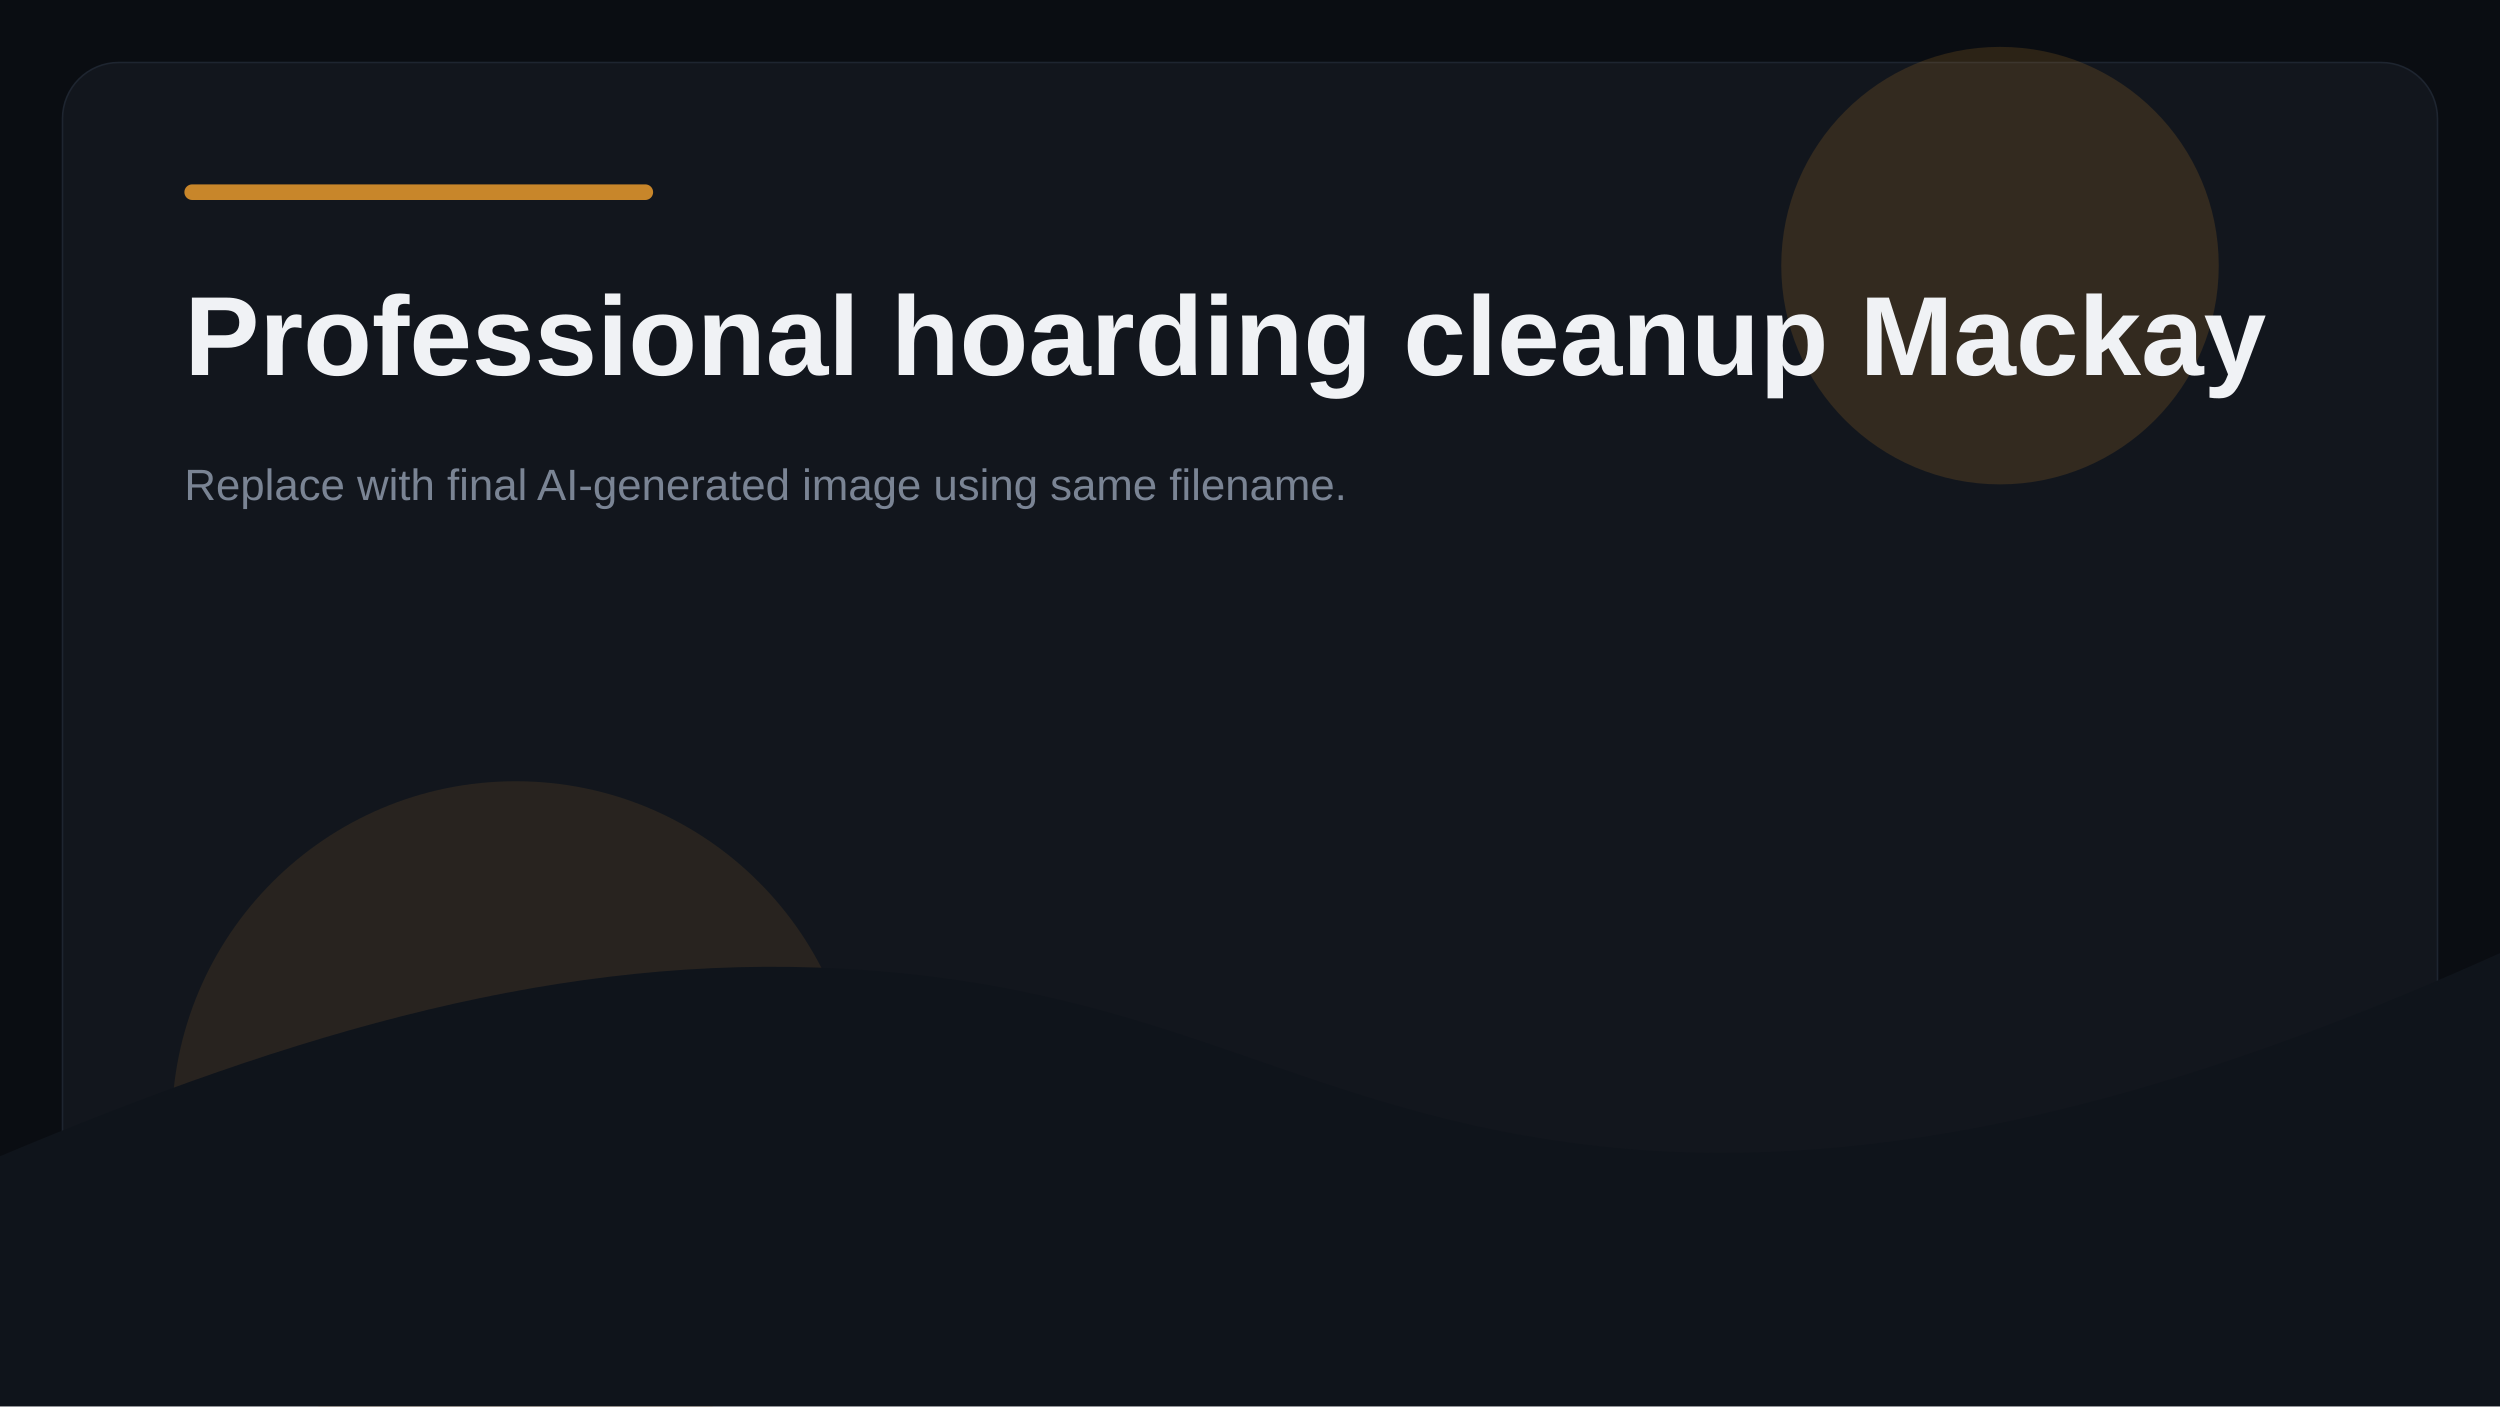
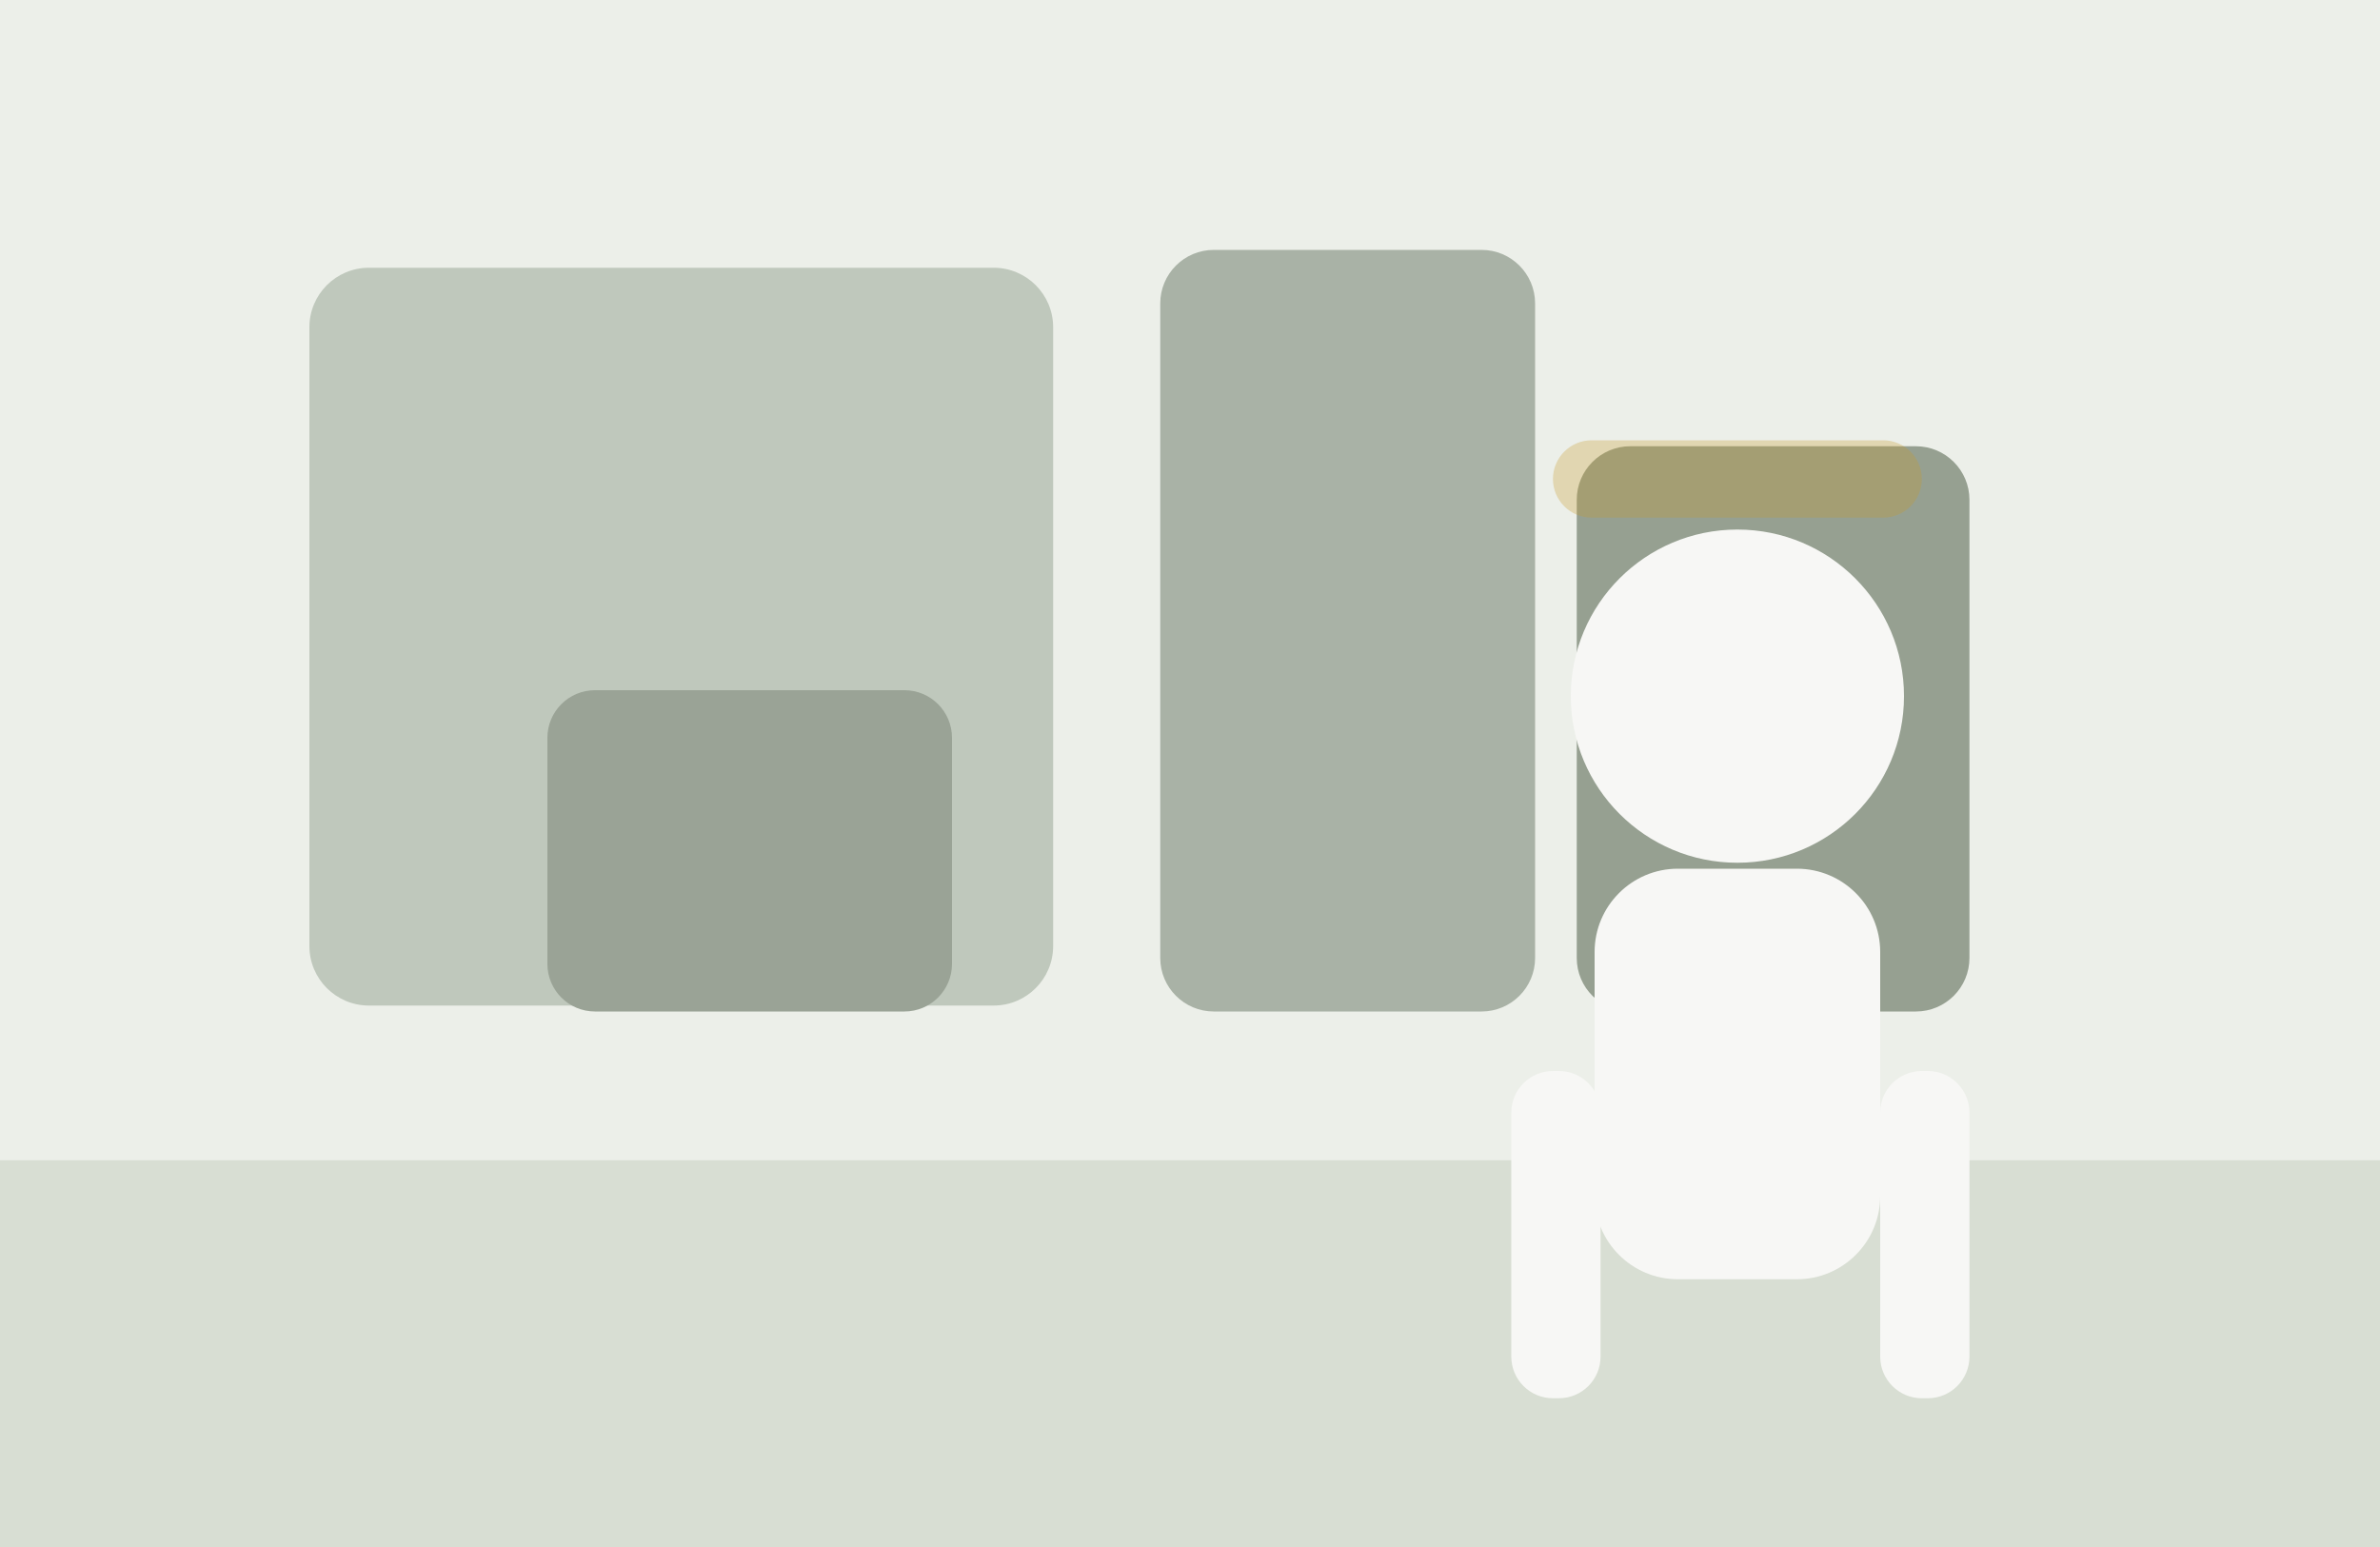
- <svg xmlns="http://www.w3.org/2000/svg" width="1600" height="900" viewBox="0 0 1600 900" fill="none">
-   <rect width="1600" height="900" fill="#0A0D12" />
-   <rect x="40" y="40" width="1520" height="820" rx="36" fill="#12161D" stroke="#1E2530" />
-   <circle cx="1280" cy="170" r="140" fill="#C8862A" fill-opacity="0.18" />
-   <circle cx="330" cy="720" r="220" fill="#C8862A" fill-opacity="0.12" />
-   <path d="M0 740C190 660 360 610 540 620C760 632 840 720 1050 736C1220 748 1400 700 1600 610V900H0V740Z" fill="#0F141B" />
-   <rect x="118" y="118" width="300" height="10" rx="5" fill="#C8862A" />
-   <text x="118" y="240" fill="#F0F2F5" font-size="72" font-family="Arial, sans-serif" font-weight="700">Professional hoarding cleanup Mackay</text>
-   <text x="118" y="320" fill="#7A8494" font-size="28" font-family="Arial, sans-serif">Replace with final AI-generated image using same filename.</text>
+ <svg xmlns="http://www.w3.org/2000/svg" width="800" height="520" viewBox="0 0 800 520" fill="none">
+   <rect width="800" height="520" fill="#ECEFE9" />
+   <rect y="390" width="800" height="130" fill="#D8DED3" />
+   <rect x="104" y="90" width="250" height="248" rx="20" fill="#BFC8BC" />
+   <rect x="390" y="84" width="126" height="256" rx="18" fill="#A9B2A6" />
+   <rect x="530" y="150" width="132" height="190" rx="18" fill="#96A091" />
+   <rect x="184" y="232" width="136" height="108" rx="16" fill="#9AA396" />
+   <circle cx="584" cy="234" r="56" fill="#F7F7F5" />
+   <rect x="536" y="292" width="96" height="138" rx="28" fill="#F7F7F5" />
+   <rect x="508" y="360" width="30" height="110" rx="14" fill="#F7F7F5" />
+   <rect x="632" y="360" width="30" height="110" rx="14" fill="#F7F7F5" />
+   <rect x="522" y="148" width="124" height="26" rx="13" fill="#C49A2C" fill-opacity="0.3" />
</svg>
